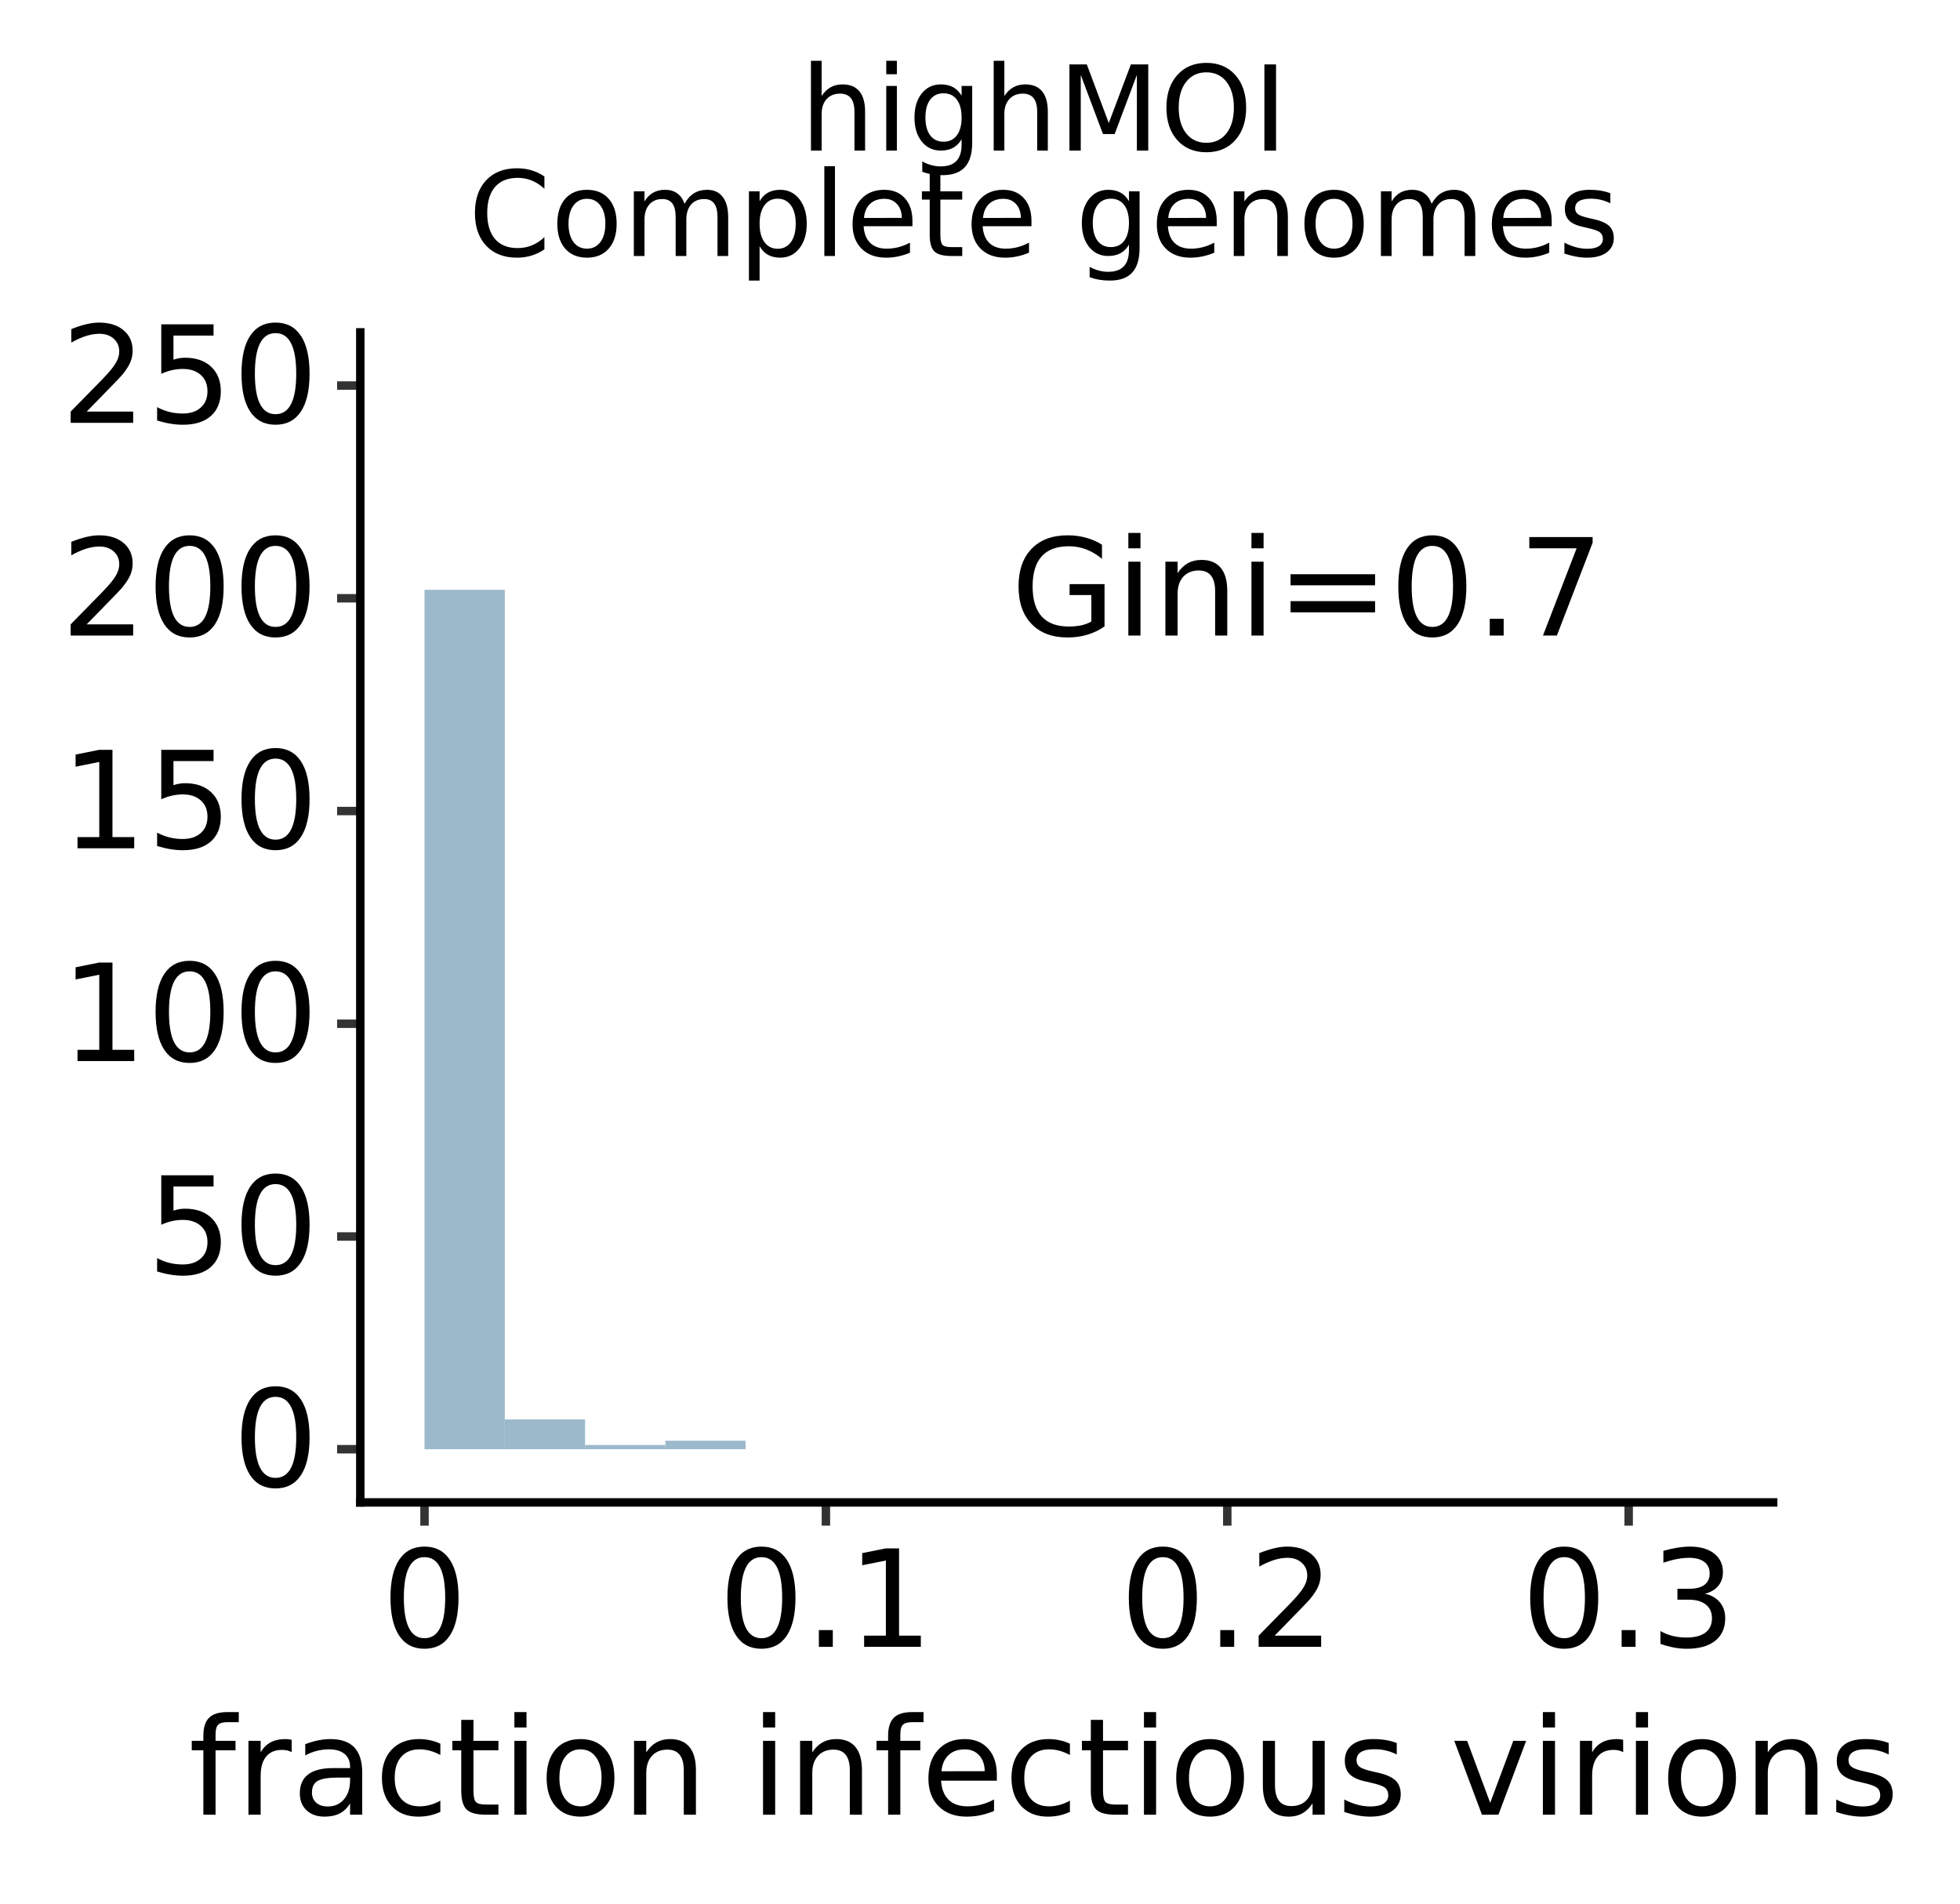
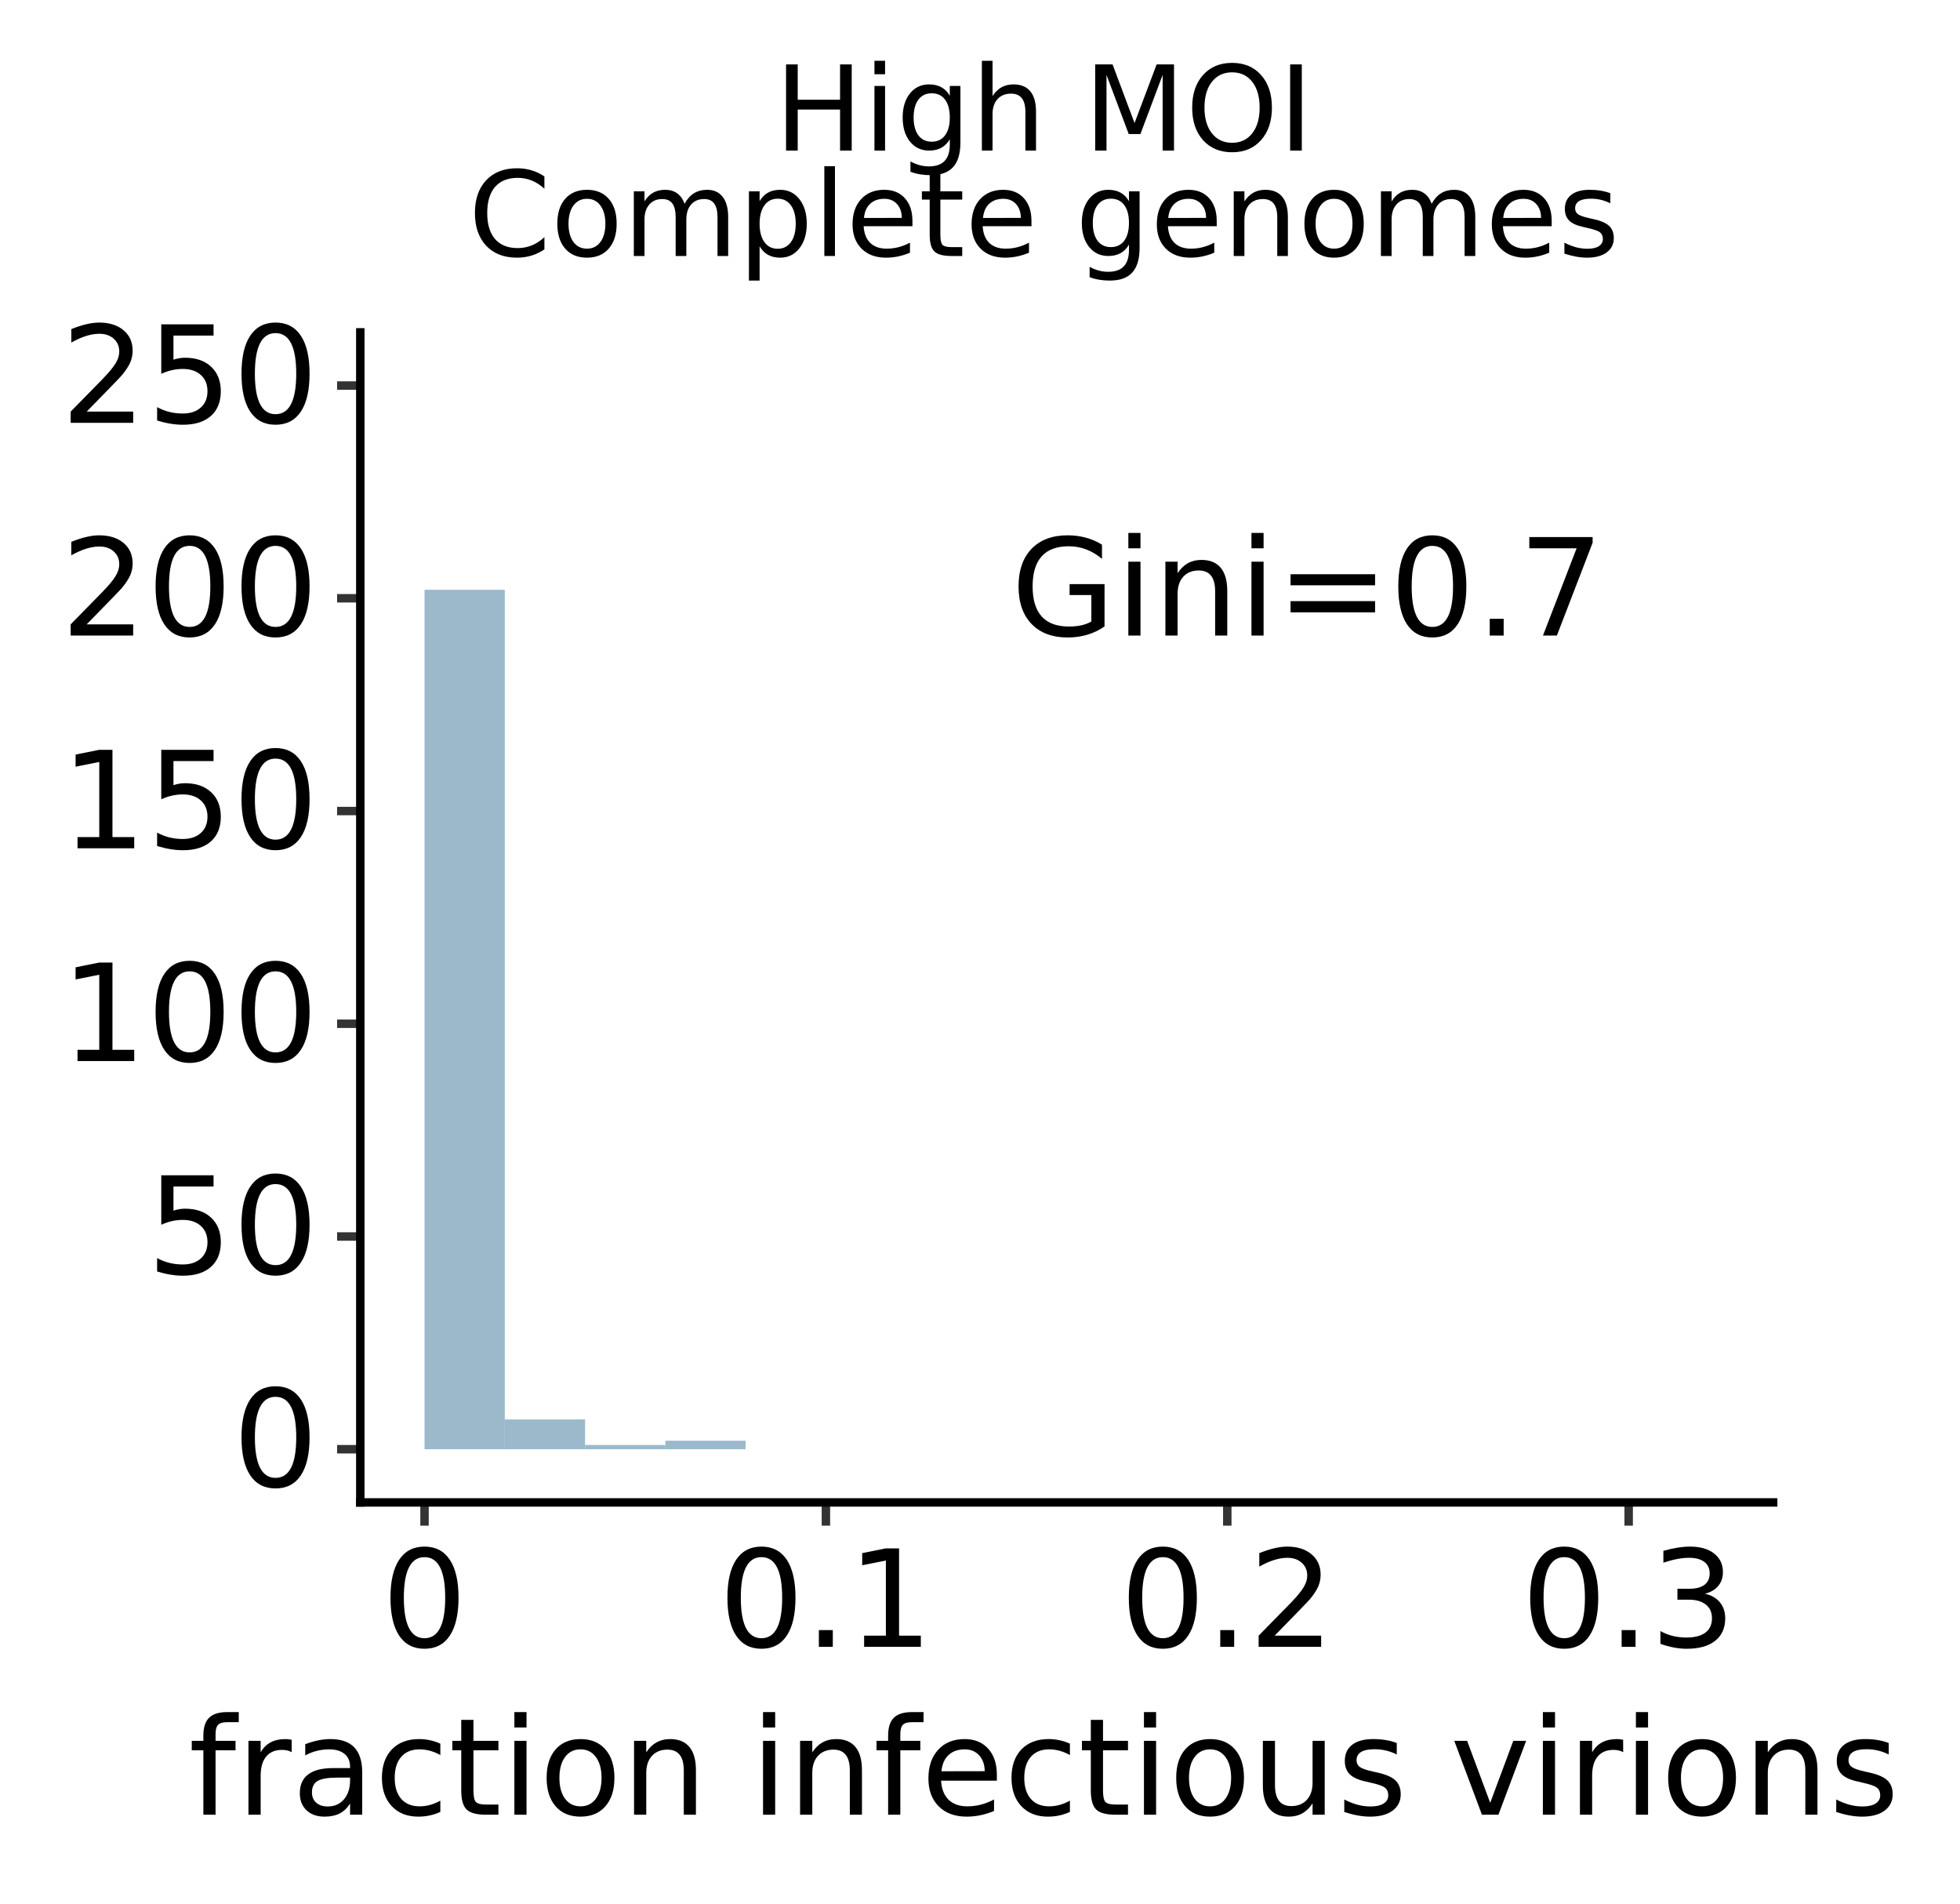
<svg xmlns="http://www.w3.org/2000/svg" xmlns:xlink="http://www.w3.org/1999/xlink" width="232.227pt" height="225.49pt" viewBox="0 0 232.227 225.49" version="1.1">
  <defs>
    <style type="text/css">*{stroke-linejoin: round; stroke-linecap: butt}</style>
  </defs>
  <g id="figure_1">
    <g id="patch_1">
      <path d="M 0 225.49  L 232.227 225.49  L 232.227 0  L 0 0  z " style="fill: #ffffff; stroke: #ffffff; stroke-linejoin: miter" />
    </g>
    <g id="axes_1">
      <g id="patch_2">
        <path d="M 42.69 177.97  L 210.09 177.97  L 210.09 39.37  L 42.69 39.37  z " style="fill: #ffffff" />
      </g>
      <g id="matplotlib.axis_1">
        <g id="xtick_1">
          <g id="line2d_1">
            <path d="M 50.299 177.97  " style="fill: none; stroke: #000000; stroke-width: 1.5" />
            <defs>
-               <path id="m80d5639175" d="M 0 0  L 0 2.75  " style="stroke: #333333" />
+               <path id="m963d9006c0" d="M 0 0  L 0 2.75  " style="stroke: #333333" />
            </defs>
            <g>
-               <use xlink:href="#m80d5639175" x="50.299" y="177.97" style="stroke: #333333" />
+               <use xlink:href="#m963d9006c0" x="50.299" y="177.97" style="stroke: #333333" />
            </g>
          </g>
          <g id="text_1">
            <g transform="translate(45.20909 195.0779)scale(0.16 -0.16)">
              <defs>
                <path id="DejaVuSans-30" d="M 2034 4250  Q 1547 4250 1301 3770  Q 1056 3291 1056 2328  Q 1056 1369 1301 889  Q 1547 409 2034 409  Q 2525 409 2770 889  Q 3016 1369 3016 2328  Q 3016 3291 2770 3770  Q 2525 4250 2034 4250  z M 2034 4750  Q 2819 4750 3233 4129  Q 3647 3509 3647 2328  Q 3647 1150 3233 529  Q 2819 -91 2034 -91  Q 1250 -91 836 529  Q 422 1150 422 2328  Q 422 3509 836 4129  Q 1250 4750 2034 4750  z " transform="scale(0.015625)" />
              </defs>
              <use xlink:href="#DejaVuSans-30" />
            </g>
          </g>
        </g>
        <g id="xtick_2">
          <g id="line2d_2">
            <path d="M 97.856 177.97  " style="fill: none; stroke: #000000; stroke-width: 1.5" />
            <g>
-               <use xlink:href="#m80d5639175" x="97.856" y="177.97" style="stroke: #333333" />
+               <use xlink:href="#m963d9006c0" x="97.856" y="177.97" style="stroke: #333333" />
            </g>
          </g>
          <g id="text_2">
            <g transform="translate(85.13341 195.0779)scale(0.16 -0.16)">
              <defs>
                <path id="DejaVuSans-2e" d="M 684 794  L 1344 794  L 1344 0  L 684 0  L 684 794  z " transform="scale(0.015625)" />
                <path id="DejaVuSans-31" d="M 794 531  L 1825 531  L 1825 4091  L 703 3866  L 703 4441  L 1819 4666  L 2450 4666  L 2450 531  L 3481 531  L 3481 0  L 794 0  L 794 531  z " transform="scale(0.015625)" />
              </defs>
              <use xlink:href="#DejaVuSans-30" />
              <use xlink:href="#DejaVuSans-2e" x="63.623" />
              <use xlink:href="#DejaVuSans-31" x="95.41" />
            </g>
          </g>
        </g>
        <g id="xtick_3">
          <g id="line2d_3">
            <path d="M 145.413 177.97  " style="fill: none; stroke: #000000; stroke-width: 1.5" />
            <g>
-               <use xlink:href="#m80d5639175" x="145.413" y="177.97" style="stroke: #333333" />
+               <use xlink:href="#m963d9006c0" x="145.413" y="177.97" style="stroke: #333333" />
            </g>
          </g>
          <g id="text_3">
            <g transform="translate(132.6902 195.0779)scale(0.16 -0.16)">
              <defs>
                <path id="DejaVuSans-32" d="M 1228 531  L 3431 531  L 3431 0  L 469 0  L 469 531  Q 828 903 1448 1529  Q 2069 2156 2228 2338  Q 2531 2678 2651 2914  Q 2772 3150 2772 3378  Q 2772 3750 2511 3984  Q 2250 4219 1831 4219  Q 1534 4219 1204 4116  Q 875 4013 500 3803  L 500 4441  Q 881 4594 1212 4672  Q 1544 4750 1819 4750  Q 2544 4750 2975 4387  Q 3406 4025 3406 3419  Q 3406 3131 3298 2873  Q 3191 2616 2906 2266  Q 2828 2175 2409 1742  Q 1991 1309 1228 531  z " transform="scale(0.015625)" />
              </defs>
              <use xlink:href="#DejaVuSans-30" />
              <use xlink:href="#DejaVuSans-2e" x="63.623" />
              <use xlink:href="#DejaVuSans-32" x="95.41" />
            </g>
          </g>
        </g>
        <g id="xtick_4">
          <g id="line2d_4">
            <path d="M 192.97 177.97  " style="fill: none; stroke: #000000; stroke-width: 1.5" />
            <g>
-               <use xlink:href="#m80d5639175" x="192.97" y="177.97" style="stroke: #333333" />
+               <use xlink:href="#m963d9006c0" x="192.97" y="177.97" style="stroke: #333333" />
            </g>
          </g>
          <g id="text_4">
            <g transform="translate(180.247 195.0779)scale(0.16 -0.16)">
              <defs>
                <path id="DejaVuSans-33" d="M 2597 2516  Q 3050 2419 3304 2112  Q 3559 1806 3559 1356  Q 3559 666 3084 287  Q 2609 -91 1734 -91  Q 1441 -91 1130 -33  Q 819 25 488 141  L 488 750  Q 750 597 1062 519  Q 1375 441 1716 441  Q 2309 441 2620 675  Q 2931 909 2931 1356  Q 2931 1769 2642 2001  Q 2353 2234 1838 2234  L 1294 2234  L 1294 2753  L 1863 2753  Q 2328 2753 2575 2939  Q 2822 3125 2822 3475  Q 2822 3834 2567 4026  Q 2313 4219 1838 4219  Q 1578 4219 1281 4162  Q 984 4106 628 3988  L 628 4550  Q 988 4650 1302 4700  Q 1616 4750 1894 4750  Q 2613 4750 3031 4423  Q 3450 4097 3450 3541  Q 3450 3153 3228 2886  Q 3006 2619 2597 2516  z " transform="scale(0.015625)" />
              </defs>
              <use xlink:href="#DejaVuSans-30" />
              <use xlink:href="#DejaVuSans-2e" x="63.623" />
              <use xlink:href="#DejaVuSans-33" x="95.41" />
            </g>
          </g>
        </g>
        <g id="xtick_5" />
        <g id="xtick_6" />
        <g id="xtick_7" />
        <g id="text_5">
          <g transform="translate(22.3525 214.9629)scale(0.16 -0.16)">
            <defs>
              <path id="DejaVuSans-66" d="M 2375 4863  L 2375 4384  L 1825 4384  Q 1516 4384 1395 4259  Q 1275 4134 1275 3809  L 1275 3500  L 2222 3500  L 2222 3053  L 1275 3053  L 1275 0  L 697 0  L 697 3053  L 147 3053  L 147 3500  L 697 3500  L 697 3744  Q 697 4328 969 4595  Q 1241 4863 1831 4863  L 2375 4863  z " transform="scale(0.015625)" />
              <path id="DejaVuSans-72" d="M 2631 2963  Q 2534 3019 2420 3045  Q 2306 3072 2169 3072  Q 1681 3072 1420 2755  Q 1159 2438 1159 1844  L 1159 0  L 581 0  L 581 3500  L 1159 3500  L 1159 2956  Q 1341 3275 1631 3429  Q 1922 3584 2338 3584  Q 2397 3584 2469 3576  Q 2541 3569 2628 3553  L 2631 2963  z " transform="scale(0.015625)" />
              <path id="DejaVuSans-61" d="M 2194 1759  Q 1497 1759 1228 1600  Q 959 1441 959 1056  Q 959 750 1161 570  Q 1363 391 1709 391  Q 2188 391 2477 730  Q 2766 1069 2766 1631  L 2766 1759  L 2194 1759  z M 3341 1997  L 3341 0  L 2766 0  L 2766 531  Q 2569 213 2275 61  Q 1981 -91 1556 -91  Q 1019 -91 701 211  Q 384 513 384 1019  Q 384 1609 779 1909  Q 1175 2209 1959 2209  L 2766 2209  L 2766 2266  Q 2766 2663 2505 2880  Q 2244 3097 1772 3097  Q 1472 3097 1187 3025  Q 903 2953 641 2809  L 641 3341  Q 956 3463 1253 3523  Q 1550 3584 1831 3584  Q 2591 3584 2966 3190  Q 3341 2797 3341 1997  z " transform="scale(0.015625)" />
              <path id="DejaVuSans-63" d="M 3122 3366  L 3122 2828  Q 2878 2963 2633 3030  Q 2388 3097 2138 3097  Q 1578 3097 1268 2742  Q 959 2388 959 1747  Q 959 1106 1268 751  Q 1578 397 2138 397  Q 2388 397 2633 464  Q 2878 531 3122 666  L 3122 134  Q 2881 22 2623 -34  Q 2366 -91 2075 -91  Q 1284 -91 818 406  Q 353 903 353 1747  Q 353 2603 823 3093  Q 1294 3584 2113 3584  Q 2378 3584 2631 3529  Q 2884 3475 3122 3366  z " transform="scale(0.015625)" />
              <path id="DejaVuSans-74" d="M 1172 4494  L 1172 3500  L 2356 3500  L 2356 3053  L 1172 3053  L 1172 1153  Q 1172 725 1289 603  Q 1406 481 1766 481  L 2356 481  L 2356 0  L 1766 0  Q 1100 0 847 248  Q 594 497 594 1153  L 594 3053  L 172 3053  L 172 3500  L 594 3500  L 594 4494  L 1172 4494  z " transform="scale(0.015625)" />
              <path id="DejaVuSans-69" d="M 603 3500  L 1178 3500  L 1178 0  L 603 0  L 603 3500  z M 603 4863  L 1178 4863  L 1178 4134  L 603 4134  L 603 4863  z " transform="scale(0.015625)" />
              <path id="DejaVuSans-6f" d="M 1959 3097  Q 1497 3097 1228 2736  Q 959 2375 959 1747  Q 959 1119 1226 758  Q 1494 397 1959 397  Q 2419 397 2687 759  Q 2956 1122 2956 1747  Q 2956 2369 2687 2733  Q 2419 3097 1959 3097  z M 1959 3584  Q 2709 3584 3137 3096  Q 3566 2609 3566 1747  Q 3566 888 3137 398  Q 2709 -91 1959 -91  Q 1206 -91 779 398  Q 353 888 353 1747  Q 353 2609 779 3096  Q 1206 3584 1959 3584  z " transform="scale(0.015625)" />
              <path id="DejaVuSans-6e" d="M 3513 2113  L 3513 0  L 2938 0  L 2938 2094  Q 2938 2591 2744 2837  Q 2550 3084 2163 3084  Q 1697 3084 1428 2787  Q 1159 2491 1159 1978  L 1159 0  L 581 0  L 581 3500  L 1159 3500  L 1159 2956  Q 1366 3272 1645 3428  Q 1925 3584 2291 3584  Q 2894 3584 3203 3211  Q 3513 2838 3513 2113  z " transform="scale(0.015625)" />
              <path id="DejaVuSans-20" transform="scale(0.015625)" />
              <path id="DejaVuSans-65" d="M 3597 1894  L 3597 1613  L 953 1613  Q 991 1019 1311 708  Q 1631 397 2203 397  Q 2534 397 2845 478  Q 3156 559 3463 722  L 3463 178  Q 3153 47 2828 -22  Q 2503 -91 2169 -91  Q 1331 -91 842 396  Q 353 884 353 1716  Q 353 2575 817 3079  Q 1281 3584 2069 3584  Q 2775 3584 3186 3129  Q 3597 2675 3597 1894  z M 3022 2063  Q 3016 2534 2758 2815  Q 2500 3097 2075 3097  Q 1594 3097 1305 2825  Q 1016 2553 972 2059  L 3022 2063  z " transform="scale(0.015625)" />
              <path id="DejaVuSans-75" d="M 544 1381  L 544 3500  L 1119 3500  L 1119 1403  Q 1119 906 1312 657  Q 1506 409 1894 409  Q 2359 409 2629 706  Q 2900 1003 2900 1516  L 2900 3500  L 3475 3500  L 3475 0  L 2900 0  L 2900 538  Q 2691 219 2414 64  Q 2138 -91 1772 -91  Q 1169 -91 856 284  Q 544 659 544 1381  z M 1991 3584  L 1991 3584  z " transform="scale(0.015625)" />
              <path id="DejaVuSans-73" d="M 2834 3397  L 2834 2853  Q 2591 2978 2328 3040  Q 2066 3103 1784 3103  Q 1356 3103 1142 2972  Q 928 2841 928 2578  Q 928 2378 1081 2264  Q 1234 2150 1697 2047  L 1894 2003  Q 2506 1872 2764 1633  Q 3022 1394 3022 966  Q 3022 478 2636 193  Q 2250 -91 1575 -91  Q 1294 -91 989 -36  Q 684 19 347 128  L 347 722  Q 666 556 975 473  Q 1284 391 1588 391  Q 1994 391 2212 530  Q 2431 669 2431 922  Q 2431 1156 2273 1281  Q 2116 1406 1581 1522  L 1381 1569  Q 847 1681 609 1914  Q 372 2147 372 2553  Q 372 3047 722 3315  Q 1072 3584 1716 3584  Q 2034 3584 2315 3537  Q 2597 3491 2834 3397  z " transform="scale(0.015625)" />
              <path id="DejaVuSans-76" d="M 191 3500  L 800 3500  L 1894 563  L 2988 3500  L 3597 3500  L 2284 0  L 1503 0  L 191 3500  z " transform="scale(0.015625)" />
            </defs>
            <use xlink:href="#DejaVuSans-66" />
            <use xlink:href="#DejaVuSans-72" x="35.205" />
            <use xlink:href="#DejaVuSans-61" x="76.318" />
            <use xlink:href="#DejaVuSans-63" x="137.598" />
            <use xlink:href="#DejaVuSans-74" x="192.578" />
            <use xlink:href="#DejaVuSans-69" x="231.787" />
            <use xlink:href="#DejaVuSans-6f" x="259.57" />
            <use xlink:href="#DejaVuSans-6e" x="320.752" />
            <use xlink:href="#DejaVuSans-20" x="384.131" />
            <use xlink:href="#DejaVuSans-69" x="415.918" />
            <use xlink:href="#DejaVuSans-6e" x="443.701" />
            <use xlink:href="#DejaVuSans-66" x="507.08" />
            <use xlink:href="#DejaVuSans-65" x="542.285" />
            <use xlink:href="#DejaVuSans-63" x="603.809" />
            <use xlink:href="#DejaVuSans-74" x="658.789" />
            <use xlink:href="#DejaVuSans-69" x="697.998" />
            <use xlink:href="#DejaVuSans-6f" x="725.781" />
            <use xlink:href="#DejaVuSans-75" x="786.963" />
            <use xlink:href="#DejaVuSans-73" x="850.342" />
            <use xlink:href="#DejaVuSans-20" x="902.441" />
            <use xlink:href="#DejaVuSans-76" x="934.229" />
            <use xlink:href="#DejaVuSans-69" x="993.408" />
            <use xlink:href="#DejaVuSans-72" x="1021.191" />
            <use xlink:href="#DejaVuSans-69" x="1062.305" />
            <use xlink:href="#DejaVuSans-6f" x="1090.088" />
            <use xlink:href="#DejaVuSans-6e" x="1151.27" />
            <use xlink:href="#DejaVuSans-73" x="1214.648" />
          </g>
        </g>
      </g>
      <g id="matplotlib.axis_2">
        <g id="ytick_1">
          <g id="line2d_5">
            <path d="M 42.69 171.67  " style="fill: none; stroke: #000000; stroke-width: 1.5" />
            <defs>
-               <path id="mab532005ae" d="M 0 0  L -2.75 0  " style="stroke: #333333" />
+               <path id="md1f18820c9" d="M 0 0  L -2.75 0  " style="stroke: #333333" />
            </defs>
            <g>
-               <use xlink:href="#mab532005ae" x="42.69" y="171.67" style="stroke: #333333" />
+               <use xlink:href="#md1f18820c9" x="42.69" y="171.67" style="stroke: #333333" />
            </g>
          </g>
          <g id="text_6">
            <g transform="translate(27.56 176.0854)scale(0.16 -0.16)">
              <use xlink:href="#DejaVuSans-30" />
            </g>
          </g>
        </g>
        <g id="ytick_2">
          <g id="line2d_6">
            <path d="M 42.69 146.47  " style="fill: none; stroke: #000000; stroke-width: 1.5" />
            <g>
-               <use xlink:href="#mab532005ae" x="42.69" y="146.47" style="stroke: #333333" />
+               <use xlink:href="#md1f18820c9" x="42.69" y="146.47" style="stroke: #333333" />
            </g>
          </g>
          <g id="text_7">
            <g transform="translate(17.38 150.8854)scale(0.16 -0.16)">
              <defs>
                <path id="DejaVuSans-35" d="M 691 4666  L 3169 4666  L 3169 4134  L 1269 4134  L 1269 2991  Q 1406 3038 1543 3061  Q 1681 3084 1819 3084  Q 2600 3084 3056 2656  Q 3513 2228 3513 1497  Q 3513 744 3044 326  Q 2575 -91 1722 -91  Q 1428 -91 1123 -41  Q 819 9 494 109  L 494 744  Q 775 591 1075 516  Q 1375 441 1709 441  Q 2250 441 2565 725  Q 2881 1009 2881 1497  Q 2881 1984 2565 2268  Q 2250 2553 1709 2553  Q 1456 2553 1204 2497  Q 953 2441 691 2322  L 691 4666  z " transform="scale(0.015625)" />
              </defs>
              <use xlink:href="#DejaVuSans-35" />
              <use xlink:href="#DejaVuSans-30" x="63.623" />
            </g>
          </g>
        </g>
        <g id="ytick_3">
          <g id="line2d_7">
            <path d="M 42.69 121.27  " style="fill: none; stroke: #000000; stroke-width: 1.5" />
            <g>
-               <use xlink:href="#mab532005ae" x="42.69" y="121.27" style="stroke: #333333" />
+               <use xlink:href="#md1f18820c9" x="42.69" y="121.27" style="stroke: #333333" />
            </g>
          </g>
          <g id="text_8">
            <g transform="translate(7.2 125.6854)scale(0.16 -0.16)">
              <use xlink:href="#DejaVuSans-31" />
              <use xlink:href="#DejaVuSans-30" x="63.623" />
              <use xlink:href="#DejaVuSans-30" x="127.246" />
            </g>
          </g>
        </g>
        <g id="ytick_4">
          <g id="line2d_8">
            <path d="M 42.69 96.07  " style="fill: none; stroke: #000000; stroke-width: 1.5" />
            <g>
-               <use xlink:href="#mab532005ae" x="42.69" y="96.07" style="stroke: #333333" />
+               <use xlink:href="#md1f18820c9" x="42.69" y="96.07" style="stroke: #333333" />
            </g>
          </g>
          <g id="text_9">
            <g transform="translate(7.2 100.4854)scale(0.16 -0.16)">
              <use xlink:href="#DejaVuSans-31" />
              <use xlink:href="#DejaVuSans-35" x="63.623" />
              <use xlink:href="#DejaVuSans-30" x="127.246" />
            </g>
          </g>
        </g>
        <g id="ytick_5">
          <g id="line2d_9">
            <path d="M 42.69 70.87  " style="fill: none; stroke: #000000; stroke-width: 1.5" />
            <g>
-               <use xlink:href="#mab532005ae" x="42.69" y="70.87" style="stroke: #333333" />
+               <use xlink:href="#md1f18820c9" x="42.69" y="70.87" style="stroke: #333333" />
            </g>
          </g>
          <g id="text_10">
            <g transform="translate(7.2 75.28541)scale(0.16 -0.16)">
              <use xlink:href="#DejaVuSans-32" />
              <use xlink:href="#DejaVuSans-30" x="63.623" />
              <use xlink:href="#DejaVuSans-30" x="127.246" />
            </g>
          </g>
        </g>
        <g id="ytick_6">
          <g id="line2d_10">
            <path d="M 42.69 45.67  " style="fill: none; stroke: #000000; stroke-width: 1.5" />
            <g>
-               <use xlink:href="#mab532005ae" x="42.69" y="45.67" style="stroke: #333333" />
+               <use xlink:href="#md1f18820c9" x="42.69" y="45.67" style="stroke: #333333" />
            </g>
          </g>
          <g id="text_11">
            <g transform="translate(7.2 50.08541)scale(0.16 -0.16)">
              <use xlink:href="#DejaVuSans-32" />
              <use xlink:href="#DejaVuSans-35" x="63.623" />
              <use xlink:href="#DejaVuSans-30" x="127.246" />
            </g>
          </g>
        </g>
        <g id="ytick_7" />
        <g id="ytick_8" />
        <g id="ytick_9" />
        <g id="ytick_10" />
        <g id="ytick_11" />
      </g>
      <g id="PolyCollection_1">
-         <path d="M 50.299 171.67  L 50.299 69.862  L 59.81 69.862  L 59.81 171.67  z " clip-path="url(#pc5a001fd2d)" style="fill: #9bb9cb" />
-         <path d="M 59.81 171.67  L 59.81 168.142  L 69.322 168.142  L 69.322 171.67  z " clip-path="url(#pc5a001fd2d)" style="fill: #9bb9cb" />
-         <path d="M 69.322 171.67  L 69.322 171.166  L 78.833 171.166  L 78.833 171.67  z " clip-path="url(#pc5a001fd2d)" style="fill: #9bb9cb" />
-         <path d="M 78.833 171.67  L 78.833 170.662  L 88.345 170.662  L 88.345 171.67  z " clip-path="url(#pc5a001fd2d)" style="fill: #9bb9cb" />
-         <path d="M 88.345 171.67  L 88.345 171.67  L 97.856 171.67  L 97.856 171.67  z " clip-path="url(#pc5a001fd2d)" style="fill: #9bb9cb" />
-         <path d="M 97.856 171.67  L 97.856 171.67  L 107.367 171.67  L 107.367 171.67  z " clip-path="url(#pc5a001fd2d)" style="fill: #9bb9cb" />
-         <path d="M 107.367 171.67  L 107.367 171.67  L 116.879 171.67  L 116.879 171.67  z " clip-path="url(#pc5a001fd2d)" style="fill: #9bb9cb" />
-         <path d="M 116.879 171.67  L 116.879 171.67  L 126.39 171.67  L 126.39 171.67  z " clip-path="url(#pc5a001fd2d)" style="fill: #9bb9cb" />
-         <path d="M 126.39 171.67  L 126.39 171.67  L 135.901 171.67  L 135.901 171.67  z " clip-path="url(#pc5a001fd2d)" style="fill: #9bb9cb" />
-         <path d="M 135.901 171.67  L 135.901 171.67  L 145.413 171.67  L 145.413 171.67  z " clip-path="url(#pc5a001fd2d)" style="fill: #9bb9cb" />
-         <path d="M 145.413 171.67  L 145.413 171.67  L 154.924 171.67  L 154.924 171.67  z " clip-path="url(#pc5a001fd2d)" style="fill: #9bb9cb" />
-         <path d="M 154.924 171.67  L 154.924 171.67  L 164.435 171.67  L 164.435 171.67  z " clip-path="url(#pc5a001fd2d)" style="fill: #9bb9cb" />
-         <path d="M 164.435 171.67  L 164.435 171.67  L 173.947 171.67  L 173.947 171.67  z " clip-path="url(#pc5a001fd2d)" style="fill: #9bb9cb" />
-         <path d="M 173.947 171.67  L 173.947 171.67  L 183.458 171.67  L 183.458 171.67  z " clip-path="url(#pc5a001fd2d)" style="fill: #9bb9cb" />
-         <path d="M 183.458 171.67  L 183.458 171.67  L 192.97 171.67  L 192.97 171.67  z " clip-path="url(#pc5a001fd2d)" style="fill: #9bb9cb" />
-         <path d="M 192.97 171.67  L 192.97 171.67  L 202.481 171.67  L 202.481 171.67  z " clip-path="url(#pc5a001fd2d)" style="fill: #9bb9cb" />
+         <path d="M 50.299 171.67  L 50.299 69.862  L 59.81 69.862  L 59.81 171.67  z " clip-path="url(#p2db1c777e1)" style="fill: #9bb9cb" />
+         <path d="M 59.81 171.67  L 59.81 168.142  L 69.322 168.142  L 69.322 171.67  z " clip-path="url(#p2db1c777e1)" style="fill: #9bb9cb" />
+         <path d="M 69.322 171.67  L 69.322 171.166  L 78.833 171.166  L 78.833 171.67  z " clip-path="url(#p2db1c777e1)" style="fill: #9bb9cb" />
+         <path d="M 78.833 171.67  L 78.833 170.662  L 88.345 170.662  L 88.345 171.67  z " clip-path="url(#p2db1c777e1)" style="fill: #9bb9cb" />
+         <path d="M 88.345 171.67  L 88.345 171.67  L 97.856 171.67  L 97.856 171.67  z " clip-path="url(#p2db1c777e1)" style="fill: #9bb9cb" />
+         <path d="M 97.856 171.67  L 97.856 171.67  L 107.367 171.67  L 107.367 171.67  z " clip-path="url(#p2db1c777e1)" style="fill: #9bb9cb" />
+         <path d="M 107.367 171.67  L 107.367 171.67  L 116.879 171.67  L 116.879 171.67  z " clip-path="url(#p2db1c777e1)" style="fill: #9bb9cb" />
+         <path d="M 116.879 171.67  L 116.879 171.67  L 126.39 171.67  L 126.39 171.67  z " clip-path="url(#p2db1c777e1)" style="fill: #9bb9cb" />
+         <path d="M 126.39 171.67  L 126.39 171.67  L 135.901 171.67  L 135.901 171.67  z " clip-path="url(#p2db1c777e1)" style="fill: #9bb9cb" />
+         <path d="M 135.901 171.67  L 135.901 171.67  L 145.413 171.67  L 145.413 171.67  z " clip-path="url(#p2db1c777e1)" style="fill: #9bb9cb" />
+         <path d="M 145.413 171.67  L 145.413 171.67  L 154.924 171.67  L 154.924 171.67  z " clip-path="url(#p2db1c777e1)" style="fill: #9bb9cb" />
+         <path d="M 154.924 171.67  L 154.924 171.67  L 164.435 171.67  L 164.435 171.67  z " clip-path="url(#p2db1c777e1)" style="fill: #9bb9cb" />
+         <path d="M 164.435 171.67  L 164.435 171.67  L 173.947 171.67  L 173.947 171.67  z " clip-path="url(#p2db1c777e1)" style="fill: #9bb9cb" />
+         <path d="M 173.947 171.67  L 173.947 171.67  L 183.458 171.67  L 183.458 171.67  z " clip-path="url(#p2db1c777e1)" style="fill: #9bb9cb" />
+         <path d="M 183.458 171.67  L 183.458 171.67  L 192.97 171.67  L 192.97 171.67  z " clip-path="url(#p2db1c777e1)" style="fill: #9bb9cb" />
+         <path d="M 192.97 171.67  L 192.97 171.67  L 202.481 171.67  L 202.481 171.67  z " clip-path="url(#p2db1c777e1)" style="fill: #9bb9cb" />
      </g>
      <g id="text_12">
-         <g clip-path="url(#pc5a001fd2d)">
+         <g clip-path="url(#p2db1c777e1)">
          <g transform="translate(119.7841 75.28541)scale(0.16 -0.16)">
            <defs>
              <path id="DejaVuSans-47" d="M 3809 666  L 3809 1919  L 2778 1919  L 2778 2438  L 4434 2438  L 4434 434  Q 4069 175 3628 42  Q 3188 -91 2688 -91  Q 1594 -91 976 548  Q 359 1188 359 2328  Q 359 3472 976 4111  Q 1594 4750 2688 4750  Q 3144 4750 3555 4637  Q 3966 4525 4313 4306  L 4313 3634  Q 3963 3931 3569 4081  Q 3175 4231 2741 4231  Q 1884 4231 1454 3753  Q 1025 3275 1025 2328  Q 1025 1384 1454 906  Q 1884 428 2741 428  Q 3075 428 3337 486  Q 3600 544 3809 666  z " transform="scale(0.015625)" />
              <path id="DejaVuSans-3d" d="M 678 2906  L 4684 2906  L 4684 2381  L 678 2381  L 678 2906  z M 678 1631  L 4684 1631  L 4684 1100  L 678 1100  L 678 1631  z " transform="scale(0.015625)" />
              <path id="DejaVuSans-37" d="M 525 4666  L 3525 4666  L 3525 4397  L 1831 0  L 1172 0  L 2766 4134  L 525 4134  L 525 4666  z " transform="scale(0.015625)" />
            </defs>
            <use xlink:href="#DejaVuSans-47" />
            <use xlink:href="#DejaVuSans-69" x="77.49" />
            <use xlink:href="#DejaVuSans-6e" x="105.273" />
            <use xlink:href="#DejaVuSans-69" x="168.652" />
            <use xlink:href="#DejaVuSans-3d" x="196.436" />
            <use xlink:href="#DejaVuSans-30" x="280.225" />
            <use xlink:href="#DejaVuSans-2e" x="343.848" />
            <use xlink:href="#DejaVuSans-37" x="375.635" />
          </g>
        </g>
      </g>
      <g id="patch_3">
        <path d="M 42.69 177.97  L 42.69 39.37  " style="fill: none; stroke: #000000; stroke-linejoin: miter; stroke-linecap: square" />
      </g>
      <g id="patch_4">
        <path d="M 42.69 177.97  L 210.09 177.97  " style="fill: none; stroke: #000000; stroke-linejoin: miter; stroke-linecap: square" />
      </g>
    </g>
    <g id="text_13">
-       <g transform="translate(94.81391 17.83781)scale(0.14 -0.14)">
+       <g transform="translate(91.76125 17.83781)scale(0.14 -0.14)">
        <defs>
+           <path id="DejaVuSans-48" d="M 628 4666  L 1259 4666  L 1259 2753  L 3553 2753  L 3553 4666  L 4184 4666  L 4184 0  L 3553 0  L 3553 2222  L 1259 2222  L 1259 0  L 628 0  L 628 4666  z " transform="scale(0.015625)" />
+           <path id="DejaVuSans-67" d="M 2906 1791  Q 2906 2416 2648 2759  Q 2391 3103 1925 3103  Q 1463 3103 1205 2759  Q 947 2416 947 1791  Q 947 1169 1205 825  Q 1463 481 1925 481  Q 2391 481 2648 825  Q 2906 1169 2906 1791  z M 3481 434  Q 3481 -459 3084 -895  Q 2688 -1331 1869 -1331  Q 1566 -1331 1297 -1286  Q 1028 -1241 775 -1147  L 775 -588  Q 1028 -725 1275 -790  Q 1522 -856 1778 -856  Q 2344 -856 2625 -561  Q 2906 -266 2906 331  L 2906 616  Q 2728 306 2450 153  Q 2172 0 1784 0  Q 1141 0 747 490  Q 353 981 353 1791  Q 353 2603 747 3093  Q 1141 3584 1784 3584  Q 2172 3584 2450 3431  Q 2728 3278 2906 2969  L 2906 3500  L 3481 3500  L 3481 434  z " transform="scale(0.015625)" />
          <path id="DejaVuSans-68" d="M 3513 2113  L 3513 0  L 2938 0  L 2938 2094  Q 2938 2591 2744 2837  Q 2550 3084 2163 3084  Q 1697 3084 1428 2787  Q 1159 2491 1159 1978  L 1159 0  L 581 0  L 581 4863  L 1159 4863  L 1159 2956  Q 1366 3272 1645 3428  Q 1925 3584 2291 3584  Q 2894 3584 3203 3211  Q 3513 2838 3513 2113  z " transform="scale(0.015625)" />
-           <path id="DejaVuSans-67" d="M 2906 1791  Q 2906 2416 2648 2759  Q 2391 3103 1925 3103  Q 1463 3103 1205 2759  Q 947 2416 947 1791  Q 947 1169 1205 825  Q 1463 481 1925 481  Q 2391 481 2648 825  Q 2906 1169 2906 1791  z M 3481 434  Q 3481 -459 3084 -895  Q 2688 -1331 1869 -1331  Q 1566 -1331 1297 -1286  Q 1028 -1241 775 -1147  L 775 -588  Q 1028 -725 1275 -790  Q 1522 -856 1778 -856  Q 2344 -856 2625 -561  Q 2906 -266 2906 331  L 2906 616  Q 2728 306 2450 153  Q 2172 0 1784 0  Q 1141 0 747 490  Q 353 981 353 1791  Q 353 2603 747 3093  Q 1141 3584 1784 3584  Q 2172 3584 2450 3431  Q 2728 3278 2906 2969  L 2906 3500  L 3481 3500  L 3481 434  z " transform="scale(0.015625)" />
          <path id="DejaVuSans-4d" d="M 628 4666  L 1569 4666  L 2759 1491  L 3956 4666  L 4897 4666  L 4897 0  L 4281 0  L 4281 4097  L 3078 897  L 2444 897  L 1241 4097  L 1241 0  L 628 0  L 628 4666  z " transform="scale(0.015625)" />
          <path id="DejaVuSans-4f" d="M 2522 4238  Q 1834 4238 1429 3725  Q 1025 3213 1025 2328  Q 1025 1447 1429 934  Q 1834 422 2522 422  Q 3209 422 3611 934  Q 4013 1447 4013 2328  Q 4013 3213 3611 3725  Q 3209 4238 2522 4238  z M 2522 4750  Q 3503 4750 4090 4092  Q 4678 3434 4678 2328  Q 4678 1225 4090 567  Q 3503 -91 2522 -91  Q 1538 -91 948 565  Q 359 1222 359 2328  Q 359 3434 948 4092  Q 1538 4750 2522 4750  z " transform="scale(0.015625)" />
          <path id="DejaVuSans-49" d="M 628 4666  L 1259 4666  L 1259 0  L 628 0  L 628 4666  z " transform="scale(0.015625)" />
        </defs>
-         <use xlink:href="#DejaVuSans-68" />
-         <use xlink:href="#DejaVuSans-69" x="63.379" />
-         <use xlink:href="#DejaVuSans-67" x="91.162" />
-         <use xlink:href="#DejaVuSans-68" x="154.639" />
-         <use xlink:href="#DejaVuSans-4d" x="218.018" />
-         <use xlink:href="#DejaVuSans-4f" x="304.297" />
-         <use xlink:href="#DejaVuSans-49" x="383.008" />
+         <use xlink:href="#DejaVuSans-48" />
+         <use xlink:href="#DejaVuSans-69" x="75.195" />
+         <use xlink:href="#DejaVuSans-67" x="102.979" />
+         <use xlink:href="#DejaVuSans-68" x="166.455" />
+         <use xlink:href="#DejaVuSans-20" x="229.834" />
+         <use xlink:href="#DejaVuSans-4d" x="261.621" />
+         <use xlink:href="#DejaVuSans-4f" x="347.9" />
+         <use xlink:href="#DejaVuSans-49" x="426.611" />
      </g>
      <g transform="translate(55.48594 30.32341)scale(0.14 -0.14)">
        <defs>
          <path id="DejaVuSans-43" d="M 4122 4306  L 4122 3641  Q 3803 3938 3442 4084  Q 3081 4231 2675 4231  Q 1875 4231 1450 3742  Q 1025 3253 1025 2328  Q 1025 1406 1450 917  Q 1875 428 2675 428  Q 3081 428 3442 575  Q 3803 722 4122 1019  L 4122 359  Q 3791 134 3420 21  Q 3050 -91 2638 -91  Q 1578 -91 968 557  Q 359 1206 359 2328  Q 359 3453 968 4101  Q 1578 4750 2638 4750  Q 3056 4750 3426 4639  Q 3797 4528 4122 4306  z " transform="scale(0.015625)" />
          <path id="DejaVuSans-6d" d="M 3328 2828  Q 3544 3216 3844 3400  Q 4144 3584 4550 3584  Q 5097 3584 5394 3201  Q 5691 2819 5691 2113  L 5691 0  L 5113 0  L 5113 2094  Q 5113 2597 4934 2840  Q 4756 3084 4391 3084  Q 3944 3084 3684 2787  Q 3425 2491 3425 1978  L 3425 0  L 2847 0  L 2847 2094  Q 2847 2600 2669 2842  Q 2491 3084 2119 3084  Q 1678 3084 1418 2786  Q 1159 2488 1159 1978  L 1159 0  L 581 0  L 581 3500  L 1159 3500  L 1159 2956  Q 1356 3278 1631 3431  Q 1906 3584 2284 3584  Q 2666 3584 2933 3390  Q 3200 3197 3328 2828  z " transform="scale(0.015625)" />
          <path id="DejaVuSans-70" d="M 1159 525  L 1159 -1331  L 581 -1331  L 581 3500  L 1159 3500  L 1159 2969  Q 1341 3281 1617 3432  Q 1894 3584 2278 3584  Q 2916 3584 3314 3078  Q 3713 2572 3713 1747  Q 3713 922 3314 415  Q 2916 -91 2278 -91  Q 1894 -91 1617 61  Q 1341 213 1159 525  z M 3116 1747  Q 3116 2381 2855 2742  Q 2594 3103 2138 3103  Q 1681 3103 1420 2742  Q 1159 2381 1159 1747  Q 1159 1113 1420 752  Q 1681 391 2138 391  Q 2594 391 2855 752  Q 3116 1113 3116 1747  z " transform="scale(0.015625)" />
          <path id="DejaVuSans-6c" d="M 603 4863  L 1178 4863  L 1178 0  L 603 0  L 603 4863  z " transform="scale(0.015625)" />
        </defs>
        <use xlink:href="#DejaVuSans-43" />
        <use xlink:href="#DejaVuSans-6f" x="69.824" />
        <use xlink:href="#DejaVuSans-6d" x="131.006" />
        <use xlink:href="#DejaVuSans-70" x="228.418" />
        <use xlink:href="#DejaVuSans-6c" x="291.895" />
        <use xlink:href="#DejaVuSans-65" x="319.678" />
        <use xlink:href="#DejaVuSans-74" x="381.201" />
        <use xlink:href="#DejaVuSans-65" x="420.41" />
        <use xlink:href="#DejaVuSans-20" x="481.934" />
        <use xlink:href="#DejaVuSans-67" x="513.721" />
        <use xlink:href="#DejaVuSans-65" x="577.197" />
        <use xlink:href="#DejaVuSans-6e" x="638.721" />
        <use xlink:href="#DejaVuSans-6f" x="702.1" />
        <use xlink:href="#DejaVuSans-6d" x="763.281" />
        <use xlink:href="#DejaVuSans-65" x="860.693" />
        <use xlink:href="#DejaVuSans-73" x="922.217" />
      </g>
    </g>
  </g>
  <defs>
-     <clipPath id="pc5a001fd2d">
+     <clipPath id="p2db1c777e1">
      <rect x="42.69" y="39.37" width="167.4" height="138.6" />
    </clipPath>
  </defs>
</svg>
